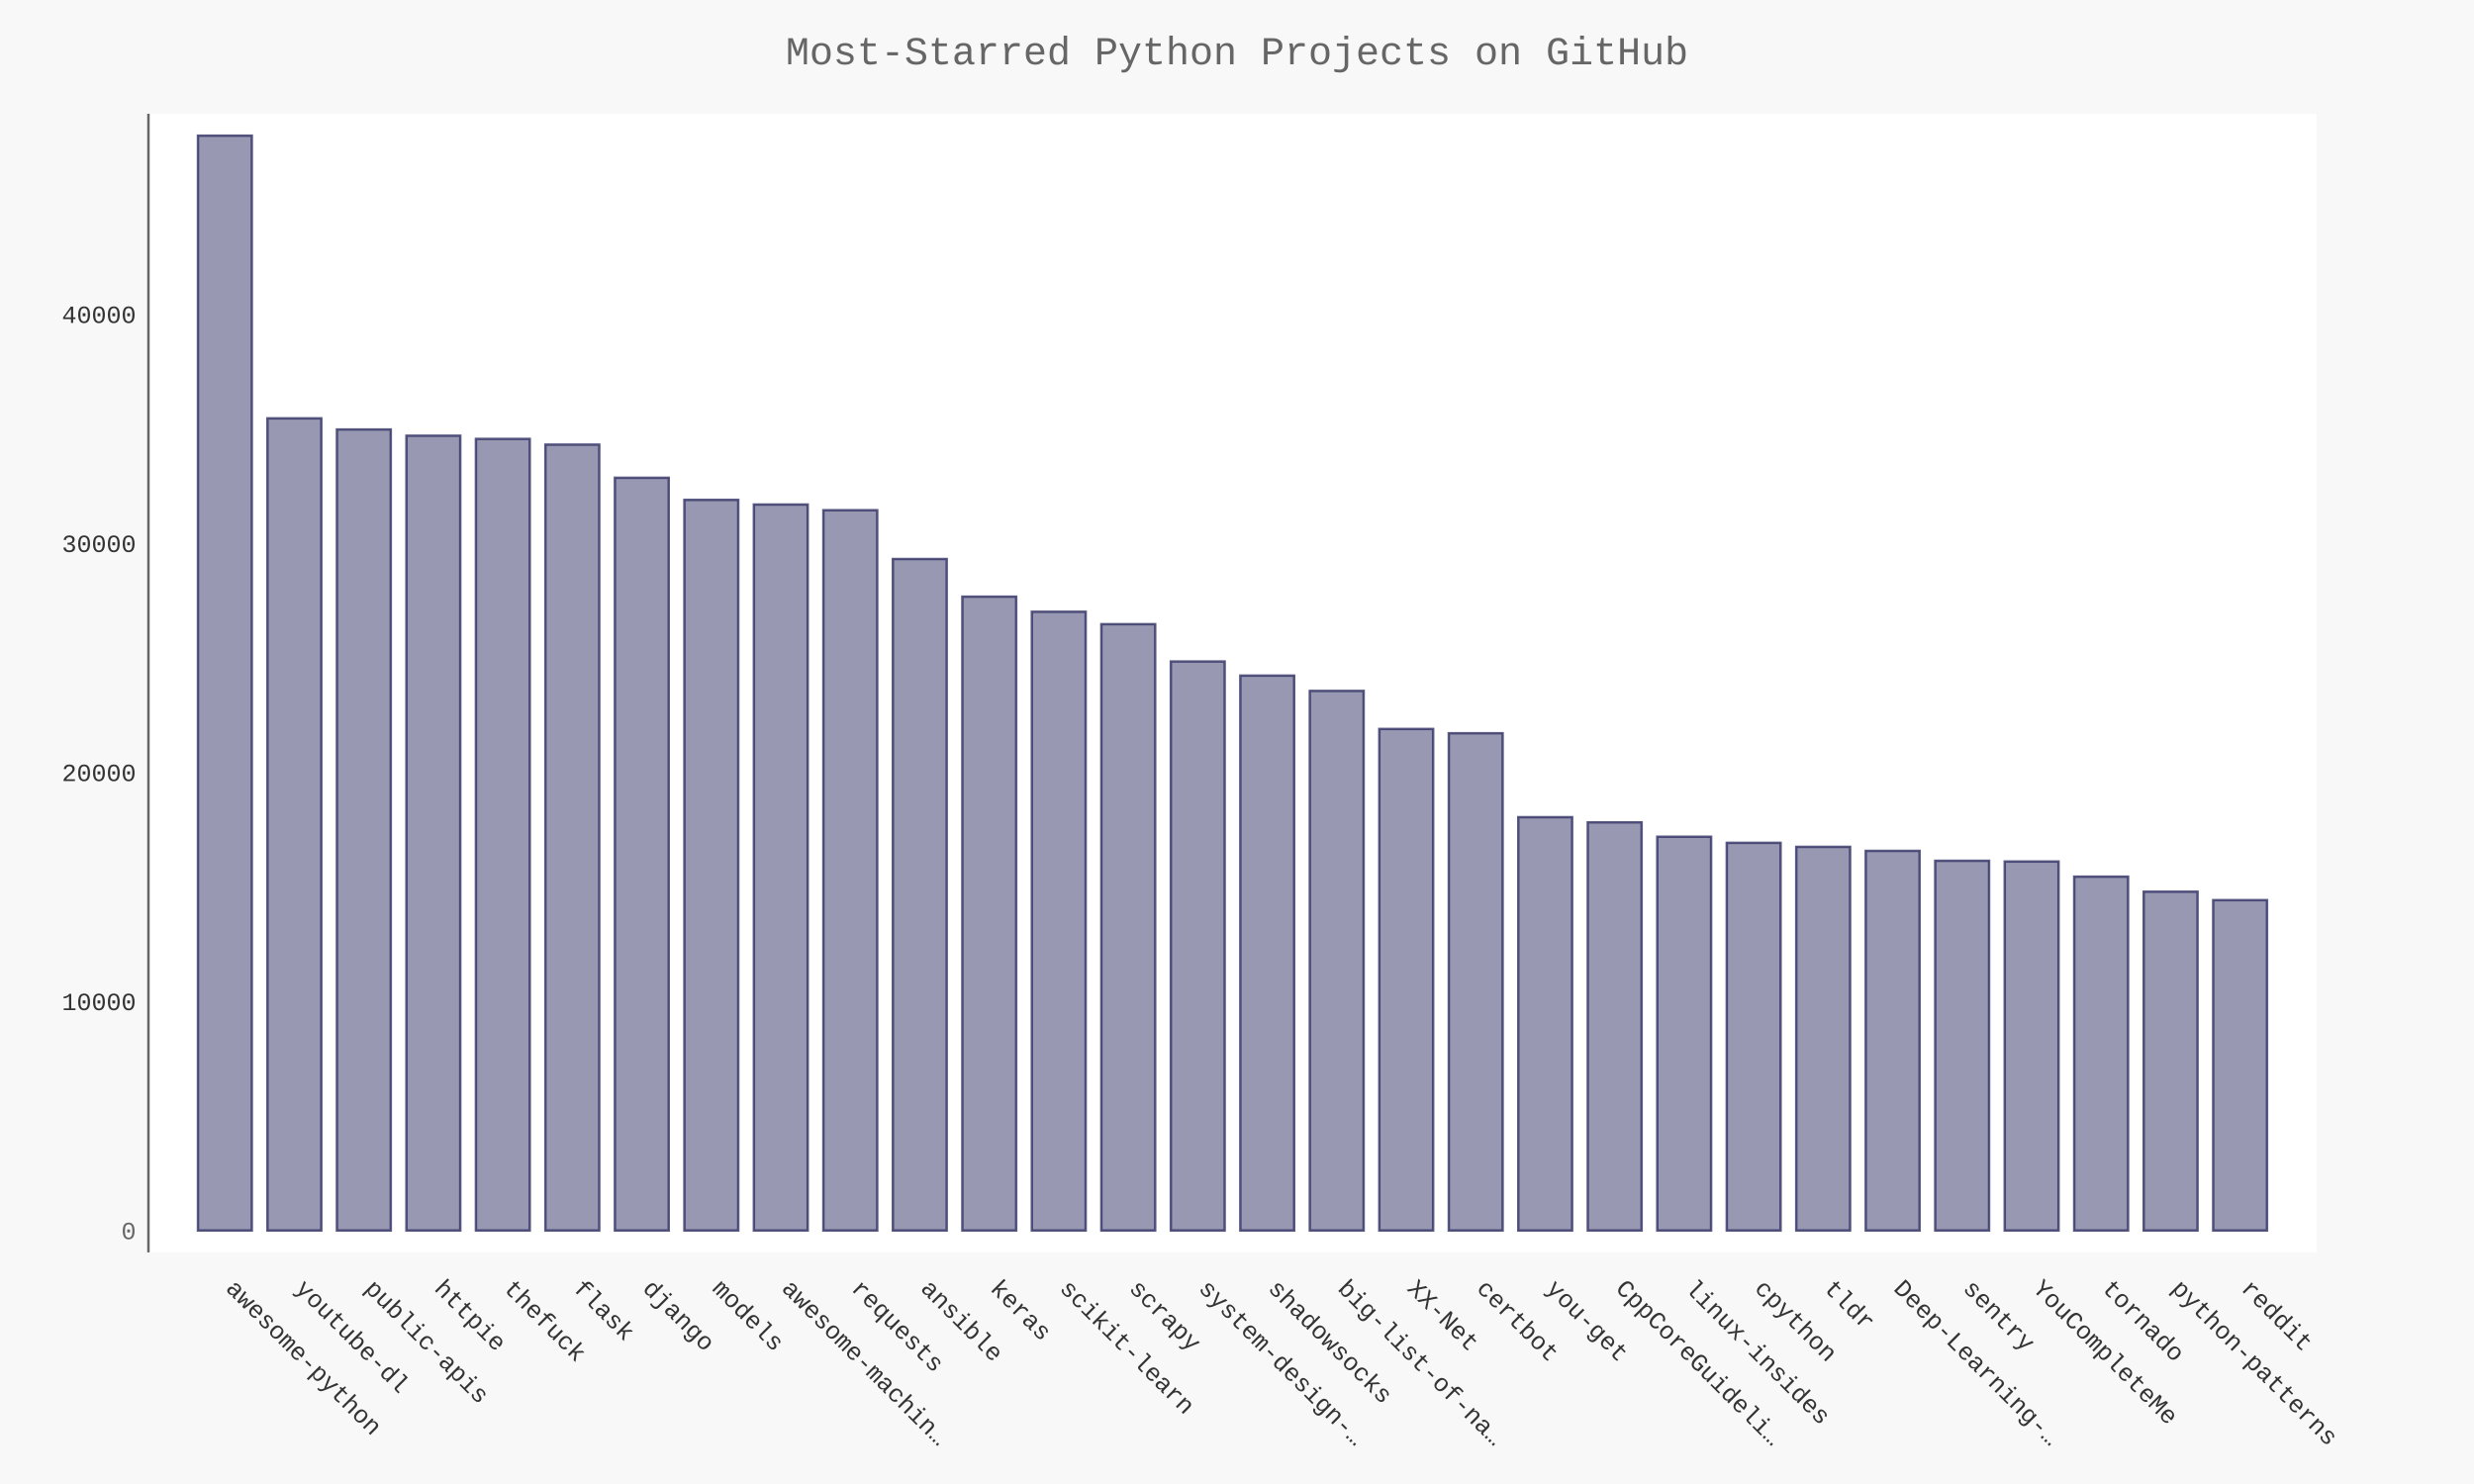
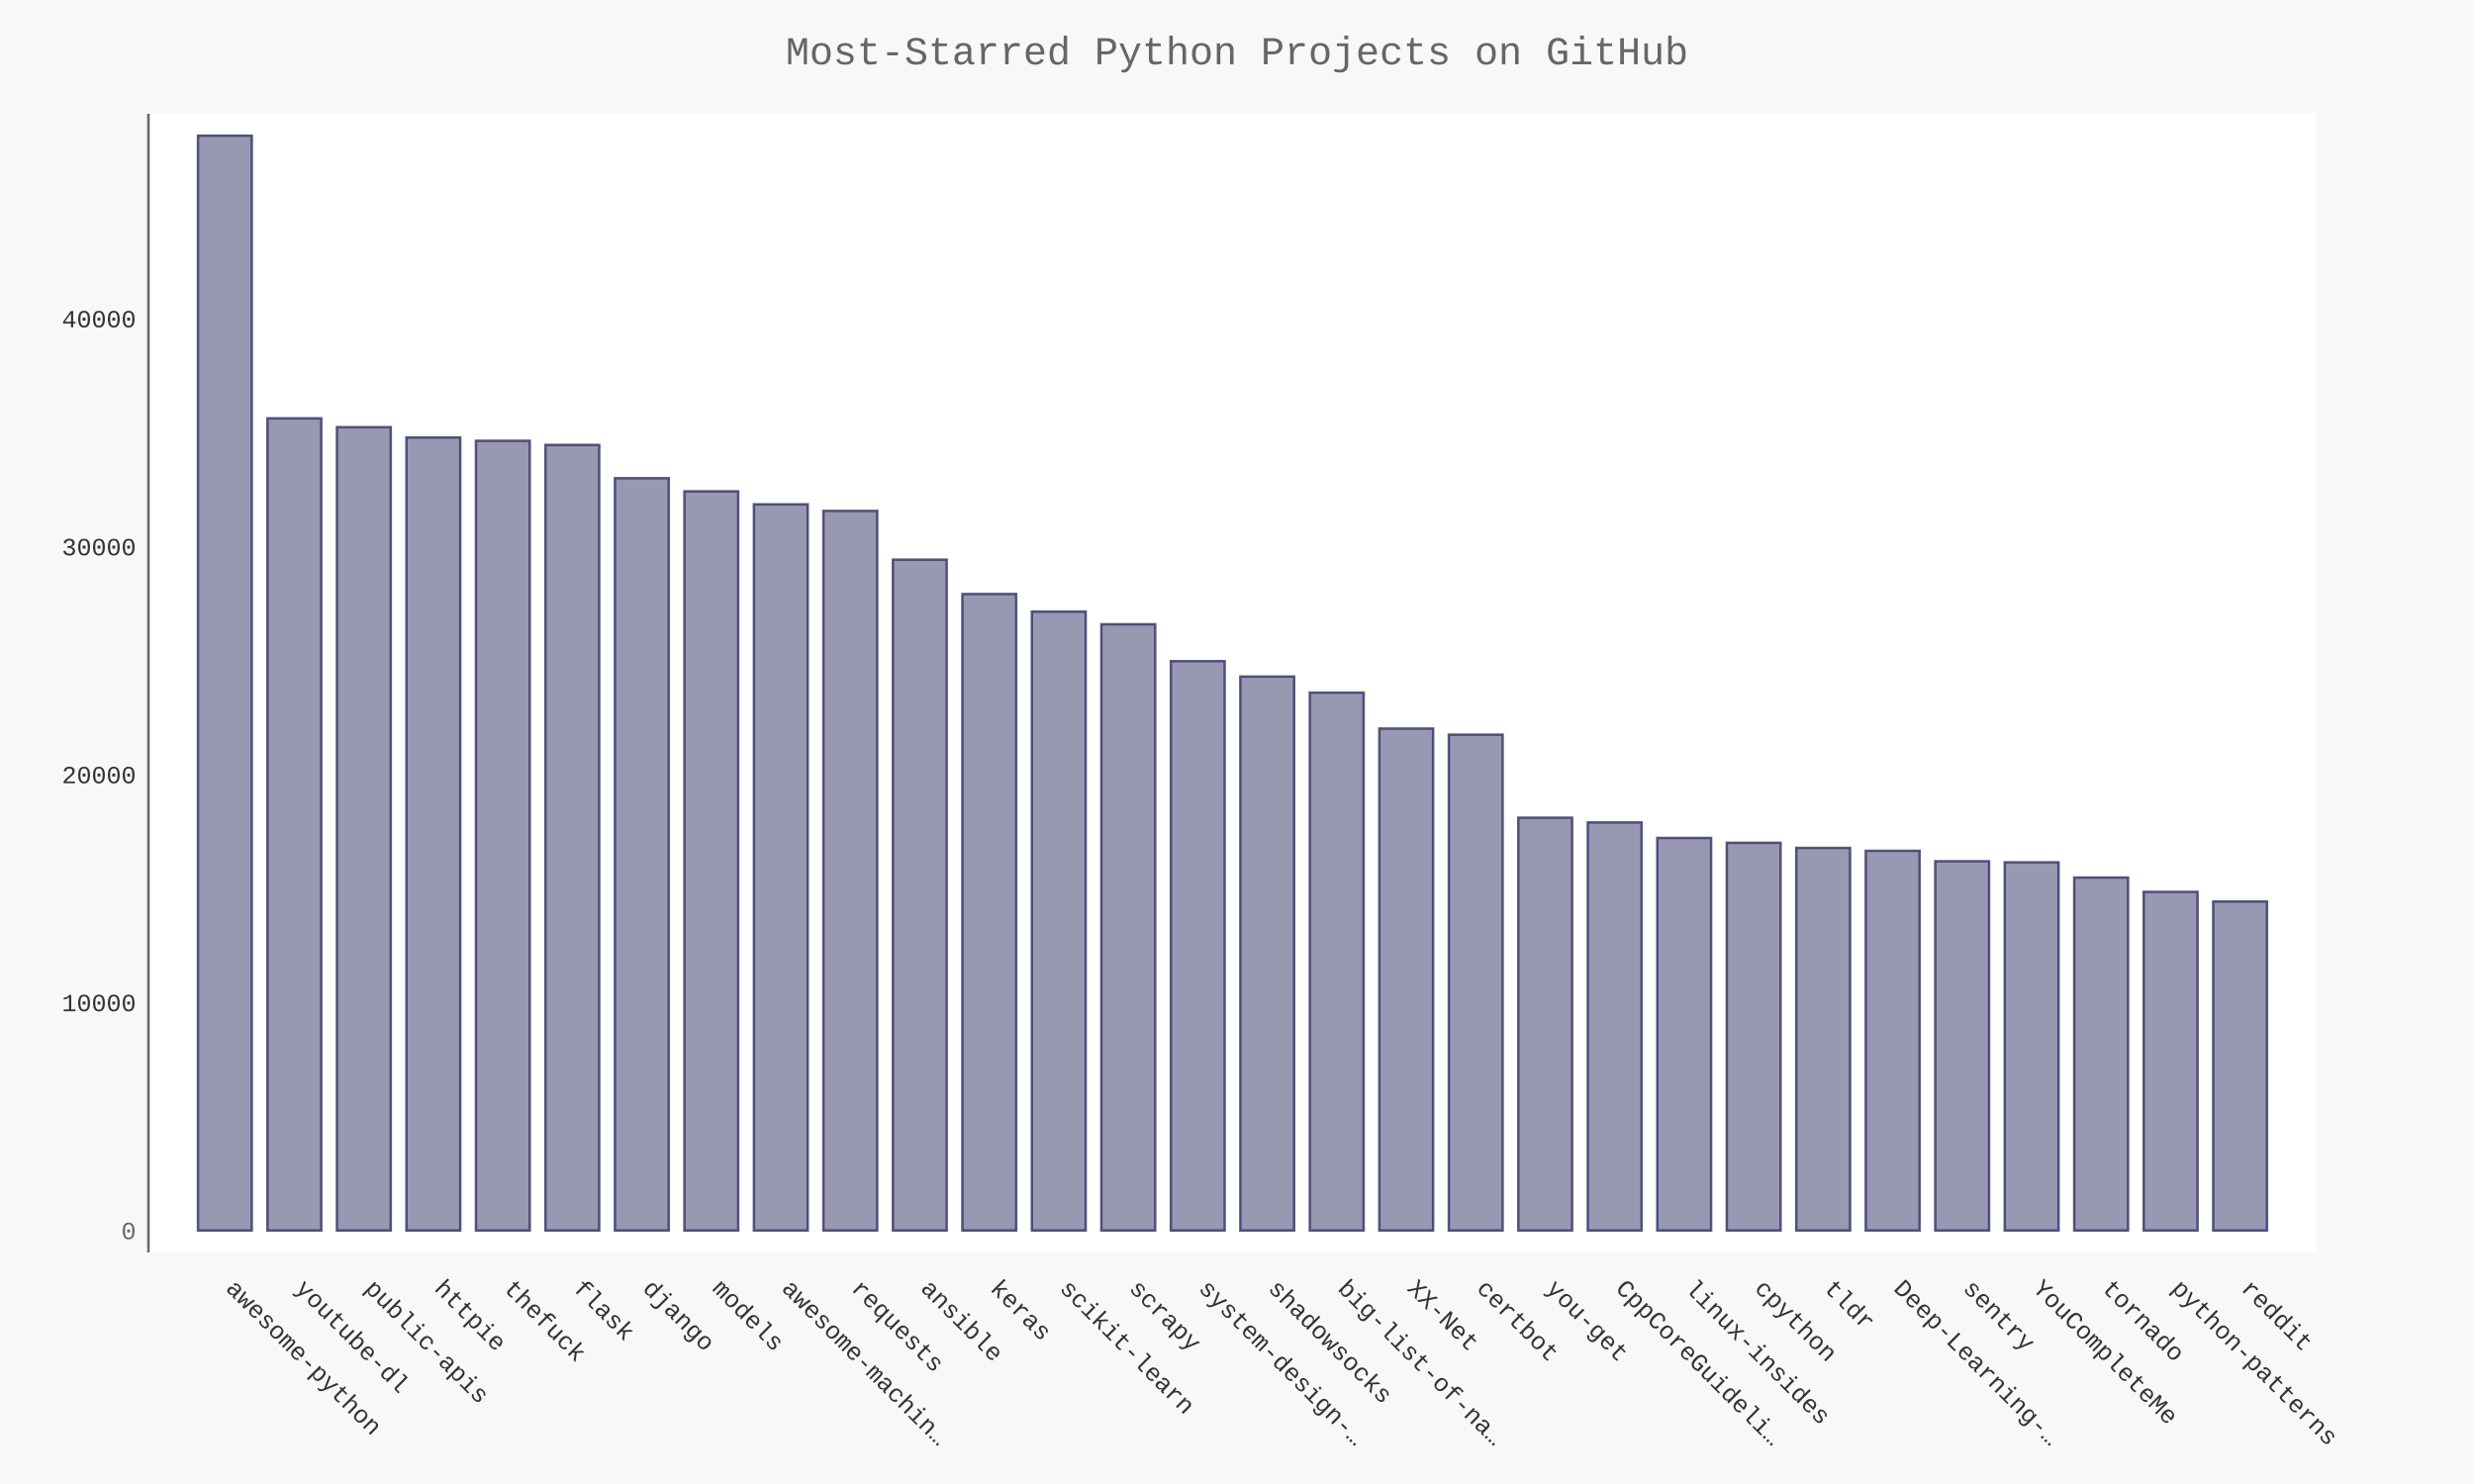
- <svg xmlns="http://www.w3.org/2000/svg" xmlns:xlink="http://www.w3.org/1999/xlink" class="pygal-chart" id="chart-6501ed11-7ba4-4e4d-95ba-d9666712ef9a" viewBox="0 0 1000 600">
+ <svg xmlns="http://www.w3.org/2000/svg" xmlns:xlink="http://www.w3.org/1999/xlink" class="pygal-chart" id="chart-53659115-28de-4b4d-bdf4-f8f55ba37ab4" viewBox="0 0 1000 600">
  <defs>
-     <style type="text/css">#chart-6501ed11-7ba4-4e4d-95ba-d9666712ef9a{-webkit-user-select:none;-webkit-font-smoothing:antialiased;font-family:Consolas,"Liberation Mono",Menlo,Courier,monospace}#chart-6501ed11-7ba4-4e4d-95ba-d9666712ef9a .title{font-family:Consolas,"Liberation Mono",Menlo,Courier,monospace;font-size:16px}#chart-6501ed11-7ba4-4e4d-95ba-d9666712ef9a .legends .legend text{font-family:Consolas,"Liberation Mono",Menlo,Courier,monospace;font-size:14px}#chart-6501ed11-7ba4-4e4d-95ba-d9666712ef9a .axis text{font-family:Consolas,"Liberation Mono",Menlo,Courier,monospace;font-size:10px}#chart-6501ed11-7ba4-4e4d-95ba-d9666712ef9a .axis text.major{font-family:Consolas,"Liberation Mono",Menlo,Courier,monospace;font-size:10px}#chart-6501ed11-7ba4-4e4d-95ba-d9666712ef9a .text-overlay text.value{font-family:Consolas,"Liberation Mono",Menlo,Courier,monospace;font-size:16px}#chart-6501ed11-7ba4-4e4d-95ba-d9666712ef9a .text-overlay text.label{font-family:Consolas,"Liberation Mono",Menlo,Courier,monospace;font-size:10px}#chart-6501ed11-7ba4-4e4d-95ba-d9666712ef9a .tooltip{font-family:Consolas,"Liberation Mono",Menlo,Courier,monospace;font-size:14px}#chart-6501ed11-7ba4-4e4d-95ba-d9666712ef9a text.no_data{font-family:Consolas,"Liberation Mono",Menlo,Courier,monospace;font-size:64px}
- #chart-6501ed11-7ba4-4e4d-95ba-d9666712ef9a{background-color:#f8f8f8}#chart-6501ed11-7ba4-4e4d-95ba-d9666712ef9a path,#chart-6501ed11-7ba4-4e4d-95ba-d9666712ef9a line,#chart-6501ed11-7ba4-4e4d-95ba-d9666712ef9a rect,#chart-6501ed11-7ba4-4e4d-95ba-d9666712ef9a circle{-webkit-transition:250ms ease-in;-moz-transition:250ms ease-in;transition:250ms ease-in}#chart-6501ed11-7ba4-4e4d-95ba-d9666712ef9a .graph &gt; .background{fill:#f8f8f8}#chart-6501ed11-7ba4-4e4d-95ba-d9666712ef9a .plot &gt; .background{fill:#ffffff}#chart-6501ed11-7ba4-4e4d-95ba-d9666712ef9a .graph{fill:#333}#chart-6501ed11-7ba4-4e4d-95ba-d9666712ef9a text.no_data{fill:#666}#chart-6501ed11-7ba4-4e4d-95ba-d9666712ef9a .title{fill:#666}#chart-6501ed11-7ba4-4e4d-95ba-d9666712ef9a .legends .legend text{fill:#333}#chart-6501ed11-7ba4-4e4d-95ba-d9666712ef9a .legends .legend:hover text{fill:#666}#chart-6501ed11-7ba4-4e4d-95ba-d9666712ef9a .axis .line{stroke:#666}#chart-6501ed11-7ba4-4e4d-95ba-d9666712ef9a .axis .guide.line{stroke:rgba(0,0,0,0.5)}#chart-6501ed11-7ba4-4e4d-95ba-d9666712ef9a .axis .major.line{stroke:#333}#chart-6501ed11-7ba4-4e4d-95ba-d9666712ef9a .axis text.major{fill:#666}#chart-6501ed11-7ba4-4e4d-95ba-d9666712ef9a .axis.y .guides:hover .guide.line,#chart-6501ed11-7ba4-4e4d-95ba-d9666712ef9a .line-graph .axis.x .guides:hover .guide.line,#chart-6501ed11-7ba4-4e4d-95ba-d9666712ef9a .stackedline-graph .axis.x .guides:hover .guide.line,#chart-6501ed11-7ba4-4e4d-95ba-d9666712ef9a .xy-graph .axis.x .guides:hover .guide.line{stroke:#666}#chart-6501ed11-7ba4-4e4d-95ba-d9666712ef9a .axis .guides:hover text{fill:#666}#chart-6501ed11-7ba4-4e4d-95ba-d9666712ef9a .reactive{fill-opacity:.5;stroke-opacity:.8}#chart-6501ed11-7ba4-4e4d-95ba-d9666712ef9a .ci{stroke:#333}#chart-6501ed11-7ba4-4e4d-95ba-d9666712ef9a .reactive.active,#chart-6501ed11-7ba4-4e4d-95ba-d9666712ef9a .active .reactive{fill-opacity:.9;stroke-opacity:.9;stroke-width:4}#chart-6501ed11-7ba4-4e4d-95ba-d9666712ef9a .ci .reactive.active{stroke-width:1.5}#chart-6501ed11-7ba4-4e4d-95ba-d9666712ef9a .series text{fill:#666}#chart-6501ed11-7ba4-4e4d-95ba-d9666712ef9a .tooltip rect{fill:#ffffff;stroke:#666;-webkit-transition:opacity 250ms ease-in;-moz-transition:opacity 250ms ease-in;transition:opacity 250ms ease-in}#chart-6501ed11-7ba4-4e4d-95ba-d9666712ef9a .tooltip .label{fill:#333}#chart-6501ed11-7ba4-4e4d-95ba-d9666712ef9a .tooltip .label{fill:#333}#chart-6501ed11-7ba4-4e4d-95ba-d9666712ef9a .tooltip .legend{font-size:.8em;fill:rgba(0,0,0,0.5)}#chart-6501ed11-7ba4-4e4d-95ba-d9666712ef9a .tooltip .x_label{font-size:.6em;fill:#666}#chart-6501ed11-7ba4-4e4d-95ba-d9666712ef9a .tooltip .xlink{font-size:.5em;text-decoration:underline}#chart-6501ed11-7ba4-4e4d-95ba-d9666712ef9a .tooltip .value{font-size:1.5em}#chart-6501ed11-7ba4-4e4d-95ba-d9666712ef9a .bound{font-size:.5em}#chart-6501ed11-7ba4-4e4d-95ba-d9666712ef9a .max-value{font-size:.75em;fill:rgba(0,0,0,0.5)}#chart-6501ed11-7ba4-4e4d-95ba-d9666712ef9a .map-element{fill:#ffffff;stroke:rgba(0,0,0,0.5) !important}#chart-6501ed11-7ba4-4e4d-95ba-d9666712ef9a .map-element .reactive{fill-opacity:inherit;stroke-opacity:inherit}#chart-6501ed11-7ba4-4e4d-95ba-d9666712ef9a .color-0,#chart-6501ed11-7ba4-4e4d-95ba-d9666712ef9a .color-0 a:visited{stroke:#333366;fill:#333366}#chart-6501ed11-7ba4-4e4d-95ba-d9666712ef9a .text-overlay .color-0 text{fill:black}
- #chart-6501ed11-7ba4-4e4d-95ba-d9666712ef9a text.no_data{text-anchor:middle}#chart-6501ed11-7ba4-4e4d-95ba-d9666712ef9a .guide.line{fill:none}#chart-6501ed11-7ba4-4e4d-95ba-d9666712ef9a .centered{text-anchor:middle}#chart-6501ed11-7ba4-4e4d-95ba-d9666712ef9a .title{text-anchor:middle}#chart-6501ed11-7ba4-4e4d-95ba-d9666712ef9a .legends .legend text{fill-opacity:1}#chart-6501ed11-7ba4-4e4d-95ba-d9666712ef9a .axis.x text{text-anchor:middle}#chart-6501ed11-7ba4-4e4d-95ba-d9666712ef9a .axis.x:not(.web) text[transform]{text-anchor:start}#chart-6501ed11-7ba4-4e4d-95ba-d9666712ef9a .axis.x:not(.web) text[transform].backwards{text-anchor:end}#chart-6501ed11-7ba4-4e4d-95ba-d9666712ef9a .axis.y text{text-anchor:end}#chart-6501ed11-7ba4-4e4d-95ba-d9666712ef9a .axis.y text[transform].backwards{text-anchor:start}#chart-6501ed11-7ba4-4e4d-95ba-d9666712ef9a .axis.y2 text{text-anchor:start}#chart-6501ed11-7ba4-4e4d-95ba-d9666712ef9a .axis.y2 text[transform].backwards{text-anchor:end}#chart-6501ed11-7ba4-4e4d-95ba-d9666712ef9a .axis .guide.line{stroke-dasharray:4,4}#chart-6501ed11-7ba4-4e4d-95ba-d9666712ef9a .axis .major.guide.line{stroke-dasharray:6,6}#chart-6501ed11-7ba4-4e4d-95ba-d9666712ef9a .horizontal .axis.y .guide.line,#chart-6501ed11-7ba4-4e4d-95ba-d9666712ef9a .horizontal .axis.y2 .guide.line,#chart-6501ed11-7ba4-4e4d-95ba-d9666712ef9a .vertical .axis.x .guide.line{opacity:0}#chart-6501ed11-7ba4-4e4d-95ba-d9666712ef9a .horizontal .axis.always_show .guide.line,#chart-6501ed11-7ba4-4e4d-95ba-d9666712ef9a .vertical .axis.always_show .guide.line{opacity:1 !important}#chart-6501ed11-7ba4-4e4d-95ba-d9666712ef9a .axis.y .guides:hover .guide.line,#chart-6501ed11-7ba4-4e4d-95ba-d9666712ef9a .axis.y2 .guides:hover .guide.line,#chart-6501ed11-7ba4-4e4d-95ba-d9666712ef9a .axis.x .guides:hover .guide.line{opacity:1}#chart-6501ed11-7ba4-4e4d-95ba-d9666712ef9a .axis .guides:hover text{opacity:1}#chart-6501ed11-7ba4-4e4d-95ba-d9666712ef9a .nofill{fill:none}#chart-6501ed11-7ba4-4e4d-95ba-d9666712ef9a .subtle-fill{fill-opacity:.2}#chart-6501ed11-7ba4-4e4d-95ba-d9666712ef9a .dot{stroke-width:1px;fill-opacity:1}#chart-6501ed11-7ba4-4e4d-95ba-d9666712ef9a .dot.active{stroke-width:5px}#chart-6501ed11-7ba4-4e4d-95ba-d9666712ef9a .dot.negative{fill:transparent}#chart-6501ed11-7ba4-4e4d-95ba-d9666712ef9a text,#chart-6501ed11-7ba4-4e4d-95ba-d9666712ef9a tspan{stroke:none !important}#chart-6501ed11-7ba4-4e4d-95ba-d9666712ef9a .series text.active{opacity:1}#chart-6501ed11-7ba4-4e4d-95ba-d9666712ef9a .tooltip rect{fill-opacity:.95;stroke-width:.5}#chart-6501ed11-7ba4-4e4d-95ba-d9666712ef9a .tooltip text{fill-opacity:1}#chart-6501ed11-7ba4-4e4d-95ba-d9666712ef9a .showable{visibility:hidden}#chart-6501ed11-7ba4-4e4d-95ba-d9666712ef9a .showable.shown{visibility:visible}#chart-6501ed11-7ba4-4e4d-95ba-d9666712ef9a .gauge-background{fill:rgba(229,229,229,1);stroke:none}#chart-6501ed11-7ba4-4e4d-95ba-d9666712ef9a .bg-lines{stroke:#f8f8f8;stroke-width:2px}</style>
+     <style type="text/css">#chart-53659115-28de-4b4d-bdf4-f8f55ba37ab4{-webkit-user-select:none;-webkit-font-smoothing:antialiased;font-family:Consolas,"Liberation Mono",Menlo,Courier,monospace}#chart-53659115-28de-4b4d-bdf4-f8f55ba37ab4 .title{font-family:Consolas,"Liberation Mono",Menlo,Courier,monospace;font-size:16px}#chart-53659115-28de-4b4d-bdf4-f8f55ba37ab4 .legends .legend text{font-family:Consolas,"Liberation Mono",Menlo,Courier,monospace;font-size:14px}#chart-53659115-28de-4b4d-bdf4-f8f55ba37ab4 .axis text{font-family:Consolas,"Liberation Mono",Menlo,Courier,monospace;font-size:10px}#chart-53659115-28de-4b4d-bdf4-f8f55ba37ab4 .axis text.major{font-family:Consolas,"Liberation Mono",Menlo,Courier,monospace;font-size:10px}#chart-53659115-28de-4b4d-bdf4-f8f55ba37ab4 .text-overlay text.value{font-family:Consolas,"Liberation Mono",Menlo,Courier,monospace;font-size:16px}#chart-53659115-28de-4b4d-bdf4-f8f55ba37ab4 .text-overlay text.label{font-family:Consolas,"Liberation Mono",Menlo,Courier,monospace;font-size:10px}#chart-53659115-28de-4b4d-bdf4-f8f55ba37ab4 .tooltip{font-family:Consolas,"Liberation Mono",Menlo,Courier,monospace;font-size:14px}#chart-53659115-28de-4b4d-bdf4-f8f55ba37ab4 text.no_data{font-family:Consolas,"Liberation Mono",Menlo,Courier,monospace;font-size:64px}
+ #chart-53659115-28de-4b4d-bdf4-f8f55ba37ab4{background-color:#f8f8f8}#chart-53659115-28de-4b4d-bdf4-f8f55ba37ab4 path,#chart-53659115-28de-4b4d-bdf4-f8f55ba37ab4 line,#chart-53659115-28de-4b4d-bdf4-f8f55ba37ab4 rect,#chart-53659115-28de-4b4d-bdf4-f8f55ba37ab4 circle{-webkit-transition:250ms ease-in;-moz-transition:250ms ease-in;transition:250ms ease-in}#chart-53659115-28de-4b4d-bdf4-f8f55ba37ab4 .graph &gt; .background{fill:#f8f8f8}#chart-53659115-28de-4b4d-bdf4-f8f55ba37ab4 .plot &gt; .background{fill:#ffffff}#chart-53659115-28de-4b4d-bdf4-f8f55ba37ab4 .graph{fill:#333}#chart-53659115-28de-4b4d-bdf4-f8f55ba37ab4 text.no_data{fill:#666}#chart-53659115-28de-4b4d-bdf4-f8f55ba37ab4 .title{fill:#666}#chart-53659115-28de-4b4d-bdf4-f8f55ba37ab4 .legends .legend text{fill:#333}#chart-53659115-28de-4b4d-bdf4-f8f55ba37ab4 .legends .legend:hover text{fill:#666}#chart-53659115-28de-4b4d-bdf4-f8f55ba37ab4 .axis .line{stroke:#666}#chart-53659115-28de-4b4d-bdf4-f8f55ba37ab4 .axis .guide.line{stroke:rgba(0,0,0,0.5)}#chart-53659115-28de-4b4d-bdf4-f8f55ba37ab4 .axis .major.line{stroke:#333}#chart-53659115-28de-4b4d-bdf4-f8f55ba37ab4 .axis text.major{fill:#666}#chart-53659115-28de-4b4d-bdf4-f8f55ba37ab4 .axis.y .guides:hover .guide.line,#chart-53659115-28de-4b4d-bdf4-f8f55ba37ab4 .line-graph .axis.x .guides:hover .guide.line,#chart-53659115-28de-4b4d-bdf4-f8f55ba37ab4 .stackedline-graph .axis.x .guides:hover .guide.line,#chart-53659115-28de-4b4d-bdf4-f8f55ba37ab4 .xy-graph .axis.x .guides:hover .guide.line{stroke:#666}#chart-53659115-28de-4b4d-bdf4-f8f55ba37ab4 .axis .guides:hover text{fill:#666}#chart-53659115-28de-4b4d-bdf4-f8f55ba37ab4 .reactive{fill-opacity:.5;stroke-opacity:.8}#chart-53659115-28de-4b4d-bdf4-f8f55ba37ab4 .ci{stroke:#333}#chart-53659115-28de-4b4d-bdf4-f8f55ba37ab4 .reactive.active,#chart-53659115-28de-4b4d-bdf4-f8f55ba37ab4 .active .reactive{fill-opacity:.9;stroke-opacity:.9;stroke-width:4}#chart-53659115-28de-4b4d-bdf4-f8f55ba37ab4 .ci .reactive.active{stroke-width:1.5}#chart-53659115-28de-4b4d-bdf4-f8f55ba37ab4 .series text{fill:#666}#chart-53659115-28de-4b4d-bdf4-f8f55ba37ab4 .tooltip rect{fill:#ffffff;stroke:#666;-webkit-transition:opacity 250ms ease-in;-moz-transition:opacity 250ms ease-in;transition:opacity 250ms ease-in}#chart-53659115-28de-4b4d-bdf4-f8f55ba37ab4 .tooltip .label{fill:#333}#chart-53659115-28de-4b4d-bdf4-f8f55ba37ab4 .tooltip .label{fill:#333}#chart-53659115-28de-4b4d-bdf4-f8f55ba37ab4 .tooltip .legend{font-size:.8em;fill:rgba(0,0,0,0.5)}#chart-53659115-28de-4b4d-bdf4-f8f55ba37ab4 .tooltip .x_label{font-size:.6em;fill:#666}#chart-53659115-28de-4b4d-bdf4-f8f55ba37ab4 .tooltip .xlink{font-size:.5em;text-decoration:underline}#chart-53659115-28de-4b4d-bdf4-f8f55ba37ab4 .tooltip .value{font-size:1.5em}#chart-53659115-28de-4b4d-bdf4-f8f55ba37ab4 .bound{font-size:.5em}#chart-53659115-28de-4b4d-bdf4-f8f55ba37ab4 .max-value{font-size:.75em;fill:rgba(0,0,0,0.5)}#chart-53659115-28de-4b4d-bdf4-f8f55ba37ab4 .map-element{fill:#ffffff;stroke:rgba(0,0,0,0.5) !important}#chart-53659115-28de-4b4d-bdf4-f8f55ba37ab4 .map-element .reactive{fill-opacity:inherit;stroke-opacity:inherit}#chart-53659115-28de-4b4d-bdf4-f8f55ba37ab4 .color-0,#chart-53659115-28de-4b4d-bdf4-f8f55ba37ab4 .color-0 a:visited{stroke:#333366;fill:#333366}#chart-53659115-28de-4b4d-bdf4-f8f55ba37ab4 .text-overlay .color-0 text{fill:black}
+ #chart-53659115-28de-4b4d-bdf4-f8f55ba37ab4 text.no_data{text-anchor:middle}#chart-53659115-28de-4b4d-bdf4-f8f55ba37ab4 .guide.line{fill:none}#chart-53659115-28de-4b4d-bdf4-f8f55ba37ab4 .centered{text-anchor:middle}#chart-53659115-28de-4b4d-bdf4-f8f55ba37ab4 .title{text-anchor:middle}#chart-53659115-28de-4b4d-bdf4-f8f55ba37ab4 .legends .legend text{fill-opacity:1}#chart-53659115-28de-4b4d-bdf4-f8f55ba37ab4 .axis.x text{text-anchor:middle}#chart-53659115-28de-4b4d-bdf4-f8f55ba37ab4 .axis.x:not(.web) text[transform]{text-anchor:start}#chart-53659115-28de-4b4d-bdf4-f8f55ba37ab4 .axis.x:not(.web) text[transform].backwards{text-anchor:end}#chart-53659115-28de-4b4d-bdf4-f8f55ba37ab4 .axis.y text{text-anchor:end}#chart-53659115-28de-4b4d-bdf4-f8f55ba37ab4 .axis.y text[transform].backwards{text-anchor:start}#chart-53659115-28de-4b4d-bdf4-f8f55ba37ab4 .axis.y2 text{text-anchor:start}#chart-53659115-28de-4b4d-bdf4-f8f55ba37ab4 .axis.y2 text[transform].backwards{text-anchor:end}#chart-53659115-28de-4b4d-bdf4-f8f55ba37ab4 .axis .guide.line{stroke-dasharray:4,4}#chart-53659115-28de-4b4d-bdf4-f8f55ba37ab4 .axis .major.guide.line{stroke-dasharray:6,6}#chart-53659115-28de-4b4d-bdf4-f8f55ba37ab4 .horizontal .axis.y .guide.line,#chart-53659115-28de-4b4d-bdf4-f8f55ba37ab4 .horizontal .axis.y2 .guide.line,#chart-53659115-28de-4b4d-bdf4-f8f55ba37ab4 .vertical .axis.x .guide.line{opacity:0}#chart-53659115-28de-4b4d-bdf4-f8f55ba37ab4 .horizontal .axis.always_show .guide.line,#chart-53659115-28de-4b4d-bdf4-f8f55ba37ab4 .vertical .axis.always_show .guide.line{opacity:1 !important}#chart-53659115-28de-4b4d-bdf4-f8f55ba37ab4 .axis.y .guides:hover .guide.line,#chart-53659115-28de-4b4d-bdf4-f8f55ba37ab4 .axis.y2 .guides:hover .guide.line,#chart-53659115-28de-4b4d-bdf4-f8f55ba37ab4 .axis.x .guides:hover .guide.line{opacity:1}#chart-53659115-28de-4b4d-bdf4-f8f55ba37ab4 .axis .guides:hover text{opacity:1}#chart-53659115-28de-4b4d-bdf4-f8f55ba37ab4 .nofill{fill:none}#chart-53659115-28de-4b4d-bdf4-f8f55ba37ab4 .subtle-fill{fill-opacity:.2}#chart-53659115-28de-4b4d-bdf4-f8f55ba37ab4 .dot{stroke-width:1px;fill-opacity:1}#chart-53659115-28de-4b4d-bdf4-f8f55ba37ab4 .dot.active{stroke-width:5px}#chart-53659115-28de-4b4d-bdf4-f8f55ba37ab4 .dot.negative{fill:transparent}#chart-53659115-28de-4b4d-bdf4-f8f55ba37ab4 text,#chart-53659115-28de-4b4d-bdf4-f8f55ba37ab4 tspan{stroke:none !important}#chart-53659115-28de-4b4d-bdf4-f8f55ba37ab4 .series text.active{opacity:1}#chart-53659115-28de-4b4d-bdf4-f8f55ba37ab4 .tooltip rect{fill-opacity:.95;stroke-width:.5}#chart-53659115-28de-4b4d-bdf4-f8f55ba37ab4 .tooltip text{fill-opacity:1}#chart-53659115-28de-4b4d-bdf4-f8f55ba37ab4 .showable{visibility:hidden}#chart-53659115-28de-4b4d-bdf4-f8f55ba37ab4 .showable.shown{visibility:visible}#chart-53659115-28de-4b4d-bdf4-f8f55ba37ab4 .gauge-background{fill:rgba(229,229,229,1);stroke:none}#chart-53659115-28de-4b4d-bdf4-f8f55ba37ab4 .bg-lines{stroke:#f8f8f8;stroke-width:2px}</style>
  </defs>
  <g class="graph bar-graph vertical">
    <rect class="background" height="600" width="1000" x="0" y="0" />
    <g class="plot" transform="translate(60, 46)">
      <rect class="background" height="460.36" width="876.36" x="0" y="0" />
      <g class="axis y">
        <g class="guides">
          <text class="major" x="-5" y="455.007">0</text>
        </g>
        <g class="guides">
-           <text class="" x="-5" y="362.398">10000</text>
-         </g>
-         <g class="guides">
-           <text class="" x="-5" y="269.789">20000</text>
-         </g>
-         <g class="guides">
-           <text class="" x="-5" y="177.179">30000</text>
-         </g>
-         <g class="guides">
-           <text class="" x="-5" y="84.57">40000</text>
+           <text class="" x="-5" y="362.843">10000</text>
+         </g>
+         <g class="guides">
+           <text class="" x="-5" y="270.679">20000</text>
+         </g>
+         <g class="guides">
+           <text class="" x="-5" y="178.515">30000</text>
+         </g>
+         <g class="guides">
+           <text class="" x="-5" y="86.352">40000</text>
        </g>
      </g>
      <g class="axis x">
        <path class="line" d="M0 0 v460.36" />
        <g class="guides">
          <path class="guide line" d="M30.897 0 v460.36" />
          <text class="" transform="rotate(45 30.89732 475.3604)" x="30.897" y="475.36">awesome-python</text>
        </g>
        <g class="guides">
          <path class="guide line" d="M58.986 0 v460.36" />
          <text class="" transform="rotate(45 58.9858 475.3604)" x="58.986" y="475.36">youtube-dl</text>
        </g>
        <g class="guides">
          <path class="guide line" d="M87.074 0 v460.36" />
          <text class="" transform="rotate(45 87.07427 475.3604)" x="87.074" y="475.36">public-apis</text>
        </g>
        <g class="guides">
          <path class="guide line" d="M115.163 0 v460.36" />
          <text class="" transform="rotate(45 115.1627 475.3604)" x="115.163" y="475.36">httpie</text>
        </g>
        <g class="guides">
          <path class="guide line" d="M143.251 0 v460.36" />
          <text class="" transform="rotate(45 143.2512 475.3604)" x="143.251" y="475.36">thefuck</text>
        </g>
        <g class="guides">
          <path class="guide line" d="M171.34 0 v460.36" />
          <text class="" transform="rotate(45 171.3397 475.3604)" x="171.34" y="475.36">flask</text>
        </g>
        <g class="guides">
          <path class="guide line" d="M199.428 0 v460.36" />
          <text class="" transform="rotate(45 199.4282 475.3604)" x="199.428" y="475.36">django</text>
        </g>
        <g class="guides">
          <path class="guide line" d="M227.517 0 v460.36" />
          <text class="" transform="rotate(45 227.5166 475.3604)" x="227.517" y="475.36">models</text>
        </g>
        <g class="guides">
          <path class="guide line" d="M255.605 0 v460.36" />
          <text class="" transform="rotate(45 255.6051 475.3604)" x="255.605" y="475.36">awesome-machin…</text>
        </g>
        <g class="guides">
          <path class="guide line" d="M283.694 0 v460.36" />
          <text class="" transform="rotate(45 283.6936 475.3604)" x="283.694" y="475.36">requests</text>
        </g>
        <g class="guides">
          <path class="guide line" d="M311.782 0 v460.36" />
          <text class="" transform="rotate(45 311.7821 475.3604)" x="311.782" y="475.36">ansible</text>
        </g>
        <g class="guides">
          <path class="guide line" d="M339.871 0 v460.36" />
          <text class="" transform="rotate(45 339.8705 475.3604)" x="339.871" y="475.36">keras</text>
        </g>
        <g class="guides">
          <path class="guide line" d="M367.959 0 v460.36" />
          <text class="" transform="rotate(45 367.959 475.3604)" x="367.959" y="475.36">scikit-learn</text>
        </g>
        <g class="guides">
          <path class="guide line" d="M396.047 0 v460.36" />
          <text class="" transform="rotate(45 396.0475 475.3604)" x="396.047" y="475.36">scrapy</text>
        </g>
        <g class="guides">
          <path class="guide line" d="M424.136 0 v460.36" />
          <text class="" transform="rotate(45 424.136 475.3604)" x="424.136" y="475.36">system-design-…</text>
        </g>
        <g class="guides">
          <path class="guide line" d="M452.224 0 v460.36" />
          <text class="" transform="rotate(45 452.2244 475.3604)" x="452.224" y="475.36">shadowsocks</text>
        </g>
        <g class="guides">
          <path class="guide line" d="M480.313 0 v460.36" />
          <text class="" transform="rotate(45 480.3129 475.3604)" x="480.313" y="475.36">big-list-of-na…</text>
        </g>
        <g class="guides">
          <path class="guide line" d="M508.401 0 v460.36" />
          <text class="" transform="rotate(45 508.4014 475.3604)" x="508.401" y="475.36">XX-Net</text>
        </g>
        <g class="guides">
          <path class="guide line" d="M536.49 0 v460.36" />
          <text class="" transform="rotate(45 536.4899 475.3604)" x="536.49" y="475.36">certbot</text>
        </g>
        <g class="guides">
          <path class="guide line" d="M564.578 0 v460.36" />
          <text class="" transform="rotate(45 564.5783 475.3604)" x="564.578" y="475.36">you-get</text>
        </g>
        <g class="guides">
          <path class="guide line" d="M592.667 0 v460.36" />
          <text class="" transform="rotate(45 592.6668 475.3604)" x="592.667" y="475.36">CppCoreGuideli…</text>
        </g>
        <g class="guides">
          <path class="guide line" d="M620.755 0 v460.36" />
          <text class="" transform="rotate(45 620.7553 475.3604)" x="620.755" y="475.36">linux-insides</text>
        </g>
        <g class="guides">
          <path class="guide line" d="M648.844 0 v460.36" />
          <text class="" transform="rotate(45 648.8438 475.3604)" x="648.844" y="475.36">cpython</text>
        </g>
        <g class="guides">
          <path class="guide line" d="M676.932 0 v460.36" />
          <text class="" transform="rotate(45 676.9322 475.3604)" x="676.932" y="475.36">tldr</text>
        </g>
        <g class="guides">
          <path class="guide line" d="M705.021 0 v460.36" />
          <text class="" transform="rotate(45 705.0207 475.3604)" x="705.021" y="475.36">Deep-Learning-…</text>
        </g>
        <g class="guides">
          <path class="guide line" d="M733.109 0 v460.36" />
          <text class="" transform="rotate(45 733.1092 475.3604)" x="733.109" y="475.36">sentry</text>
        </g>
        <g class="guides">
          <path class="guide line" d="M761.198 0 v460.36" />
          <text class="" transform="rotate(45 761.1976 475.3604)" x="761.198" y="475.36">YouCompleteMe</text>
        </g>
        <g class="guides">
          <path class="guide line" d="M789.286 0 v460.36" />
          <text class="" transform="rotate(45 789.2861 475.3604)" x="789.286" y="475.36">tornado</text>
        </g>
        <g class="guides">
          <path class="guide line" d="M817.375 0 v460.36" />
          <text class="" transform="rotate(45 817.3746 475.3604)" x="817.375" y="475.36">python-patterns</text>
        </g>
        <g class="guides">
          <path class="guide line" d="M845.463 0 v460.36" />
          <text class="" transform="rotate(45 845.4631 475.3604)" x="845.463" y="475.36">reddit</text>
        </g>
      </g>
      <g class="series serie-0 color-0">
        <g class="bars">
          <g class="bar">
            <a target="_blank" xlink:href="https://github.com/vinta/awesome-python">
              <rect class="rect reactive tooltip-trigger" height="442.654" rx="0" ry="0" width="21.752" x="20.021" y="8.853" />
            </a>
          </g>
          <g class="bar">
            <a target="_blank" xlink:href="https://github.com/rg3/youtube-dl">
-               <rect class="rect reactive tooltip-trigger" height="328.365" rx="0" ry="0" width="21.752" x="48.11" y="123.142" />
+               <rect class="rect reactive tooltip-trigger" height="328.371" rx="0" ry="0" width="21.752" x="48.11" y="123.136" />
            </a>
          </g>
          <g class="bar">
            <a target="_blank" xlink:href="https://github.com/toddmotto/public-apis">
-               <rect class="rect reactive tooltip-trigger" height="323.864" rx="0" ry="0" width="21.752" x="76.198" y="127.643" />
+               <rect class="rect reactive tooltip-trigger" height="324.804" rx="0" ry="0" width="21.752" x="76.198" y="126.703" />
            </a>
          </g>
          <g class="bar">
            <a target="_blank" xlink:href="https://github.com/jakubroztocil/httpie">
-               <rect class="rect reactive tooltip-trigger" height="321.336" rx="0" ry="0" width="21.752" x="104.287" y="130.171" />
+               <rect class="rect reactive tooltip-trigger" height="320.638" rx="0" ry="0" width="21.752" x="104.287" y="130.869" />
            </a>
          </g>
          <g class="bar">
            <a target="_blank" xlink:href="https://github.com/nvbn/thefuck">
-               <rect class="rect reactive tooltip-trigger" height="320.049" rx="0" ry="0" width="21.752" x="132.375" y="131.459" />
+               <rect class="rect reactive tooltip-trigger" height="319.293" rx="0" ry="0" width="21.752" x="132.375" y="132.215" />
            </a>
          </g>
          <g class="bar">
            <a target="_blank" xlink:href="https://github.com/pallets/flask">
-               <rect class="rect reactive tooltip-trigger" height="317.743" rx="0" ry="0" width="21.752" x="160.464" y="133.765" />
+               <rect class="rect reactive tooltip-trigger" height="317.625" rx="0" ry="0" width="21.752" x="160.464" y="133.883" />
            </a>
          </g>
          <g class="bar">
            <a target="_blank" xlink:href="https://github.com/django/django">
-               <rect class="rect reactive tooltip-trigger" height="304.333" rx="0" ry="0" width="21.752" x="188.552" y="147.174" />
+               <rect class="rect reactive tooltip-trigger" height="304.169" rx="0" ry="0" width="21.752" x="188.552" y="147.339" />
            </a>
          </g>
          <g class="bar">
            <a target="_blank" xlink:href="https://github.com/tensorflow/models">
-               <rect class="rect reactive tooltip-trigger" height="295.396" rx="0" ry="0" width="21.752" x="216.641" y="156.111" />
+               <rect class="rect reactive tooltip-trigger" height="298.851" rx="0" ry="0" width="21.752" x="216.641" y="152.656" />
            </a>
          </g>
          <g class="bar">
            <a target="_blank" xlink:href="https://github.com/josephmisiti/awesome-machine-learning">
-               <rect class="rect reactive tooltip-trigger" height="293.516" rx="0" ry="0" width="21.752" x="244.729" y="157.991" />
+               <rect class="rect reactive tooltip-trigger" height="293.597" rx="0" ry="0" width="21.752" x="244.729" y="157.91" />
            </a>
          </g>
          <g class="bar">
            <a target="_blank" xlink:href="https://github.com/requests/requests">
-               <rect class="rect reactive tooltip-trigger" height="291.219" rx="0" ry="0" width="21.752" x="272.818" y="160.288" />
+               <rect class="rect reactive tooltip-trigger" height="290.943" rx="0" ry="0" width="21.752" x="272.818" y="160.564" />
            </a>
          </g>
          <g class="bar">
            <a target="_blank" xlink:href="https://github.com/ansible/ansible">
-               <rect class="rect reactive tooltip-trigger" height="271.494" rx="0" ry="0" width="21.752" x="300.906" y="180.014" />
+               <rect class="rect reactive tooltip-trigger" height="271.238" rx="0" ry="0" width="21.752" x="300.906" y="180.269" />
            </a>
          </g>
          <g class="bar">
            <a target="_blank" xlink:href="https://github.com/keras-team/keras">
-               <rect class="rect reactive tooltip-trigger" height="256.269" rx="0" ry="0" width="21.752" x="328.995" y="195.239" />
+               <rect class="rect reactive tooltip-trigger" height="257.34" rx="0" ry="0" width="21.752" x="328.995" y="194.167" />
            </a>
          </g>
          <g class="bar">
            <a target="_blank" xlink:href="https://github.com/scikit-learn/scikit-learn">
-               <rect class="rect reactive tooltip-trigger" height="250.166" rx="0" ry="0" width="21.752" x="357.083" y="201.342" />
+               <rect class="rect reactive tooltip-trigger" height="250.216" rx="0" ry="0" width="21.752" x="357.083" y="201.291" />
            </a>
          </g>
          <g class="bar">
            <a target="_blank" xlink:href="https://github.com/scrapy/scrapy">
-               <rect class="rect reactive tooltip-trigger" height="245.146" rx="0" ry="0" width="21.752" x="385.172" y="206.361" />
+               <rect class="rect reactive tooltip-trigger" height="245.11" rx="0" ry="0" width="21.752" x="385.172" y="206.397" />
            </a>
          </g>
          <g class="bar">
            <a target="_blank" xlink:href="https://github.com/donnemartin/system-design-primer">
-               <rect class="rect reactive tooltip-trigger" height="230.051" rx="0" ry="0" width="21.752" x="413.26" y="221.456" />
+               <rect class="rect reactive tooltip-trigger" height="230.198" rx="0" ry="0" width="21.752" x="413.26" y="221.309" />
            </a>
          </g>
          <g class="bar">
            <a target="_blank" xlink:href="https://github.com/shadowsocks/shadowsocks">
-               <rect class="rect reactive tooltip-trigger" height="224.346" rx="0" ry="0" width="21.752" x="441.349" y="227.161" />
+               <rect class="rect reactive tooltip-trigger" height="223.968" rx="0" ry="0" width="21.752" x="441.349" y="227.54" />
            </a>
          </g>
          <g class="bar">
            <a target="_blank" xlink:href="https://github.com/minimaxir/big-list-of-naughty-strings">
-               <rect class="rect reactive tooltip-trigger" height="218.16" rx="0" ry="0" width="21.752" x="469.437" y="233.347" />
+               <rect class="rect reactive tooltip-trigger" height="217.47" rx="0" ry="0" width="21.752" x="469.437" y="234.037" />
            </a>
          </g>
          <g class="bar">
            <a target="_blank" xlink:href="https://github.com/XX-net/XX-Net">
-               <rect class="rect reactive tooltip-trigger" height="202.777" rx="0" ry="0" width="21.752" x="497.526" y="248.73" />
+               <rect class="rect reactive tooltip-trigger" height="202.945" rx="0" ry="0" width="21.752" x="497.526" y="248.562" />
            </a>
          </g>
          <g class="bar">
            <a target="_blank" xlink:href="https://github.com/certbot/certbot">
-               <rect class="rect reactive tooltip-trigger" height="201.046" rx="0" ry="0" width="21.752" x="525.614" y="250.462" />
+               <rect class="rect reactive tooltip-trigger" height="200.475" rx="0" ry="0" width="21.752" x="525.614" y="251.032" />
            </a>
          </g>
          <g class="bar">
            <a target="_blank" xlink:href="https://github.com/soimort/you-get">
-               <rect class="rect reactive tooltip-trigger" height="167.114" rx="0" ry="0" width="21.752" x="553.702" y="284.394" />
+               <rect class="rect reactive tooltip-trigger" height="166.89" rx="0" ry="0" width="21.752" x="553.702" y="284.617" />
            </a>
          </g>
          <g class="bar">
            <a target="_blank" xlink:href="https://github.com/isocpp/CppCoreGuidelines">
-               <rect class="rect reactive tooltip-trigger" height="165.021" rx="0" ry="0" width="21.752" x="581.791" y="286.487" />
+               <rect class="rect reactive tooltip-trigger" height="164.983" rx="0" ry="0" width="21.752" x="581.791" y="286.525" />
            </a>
          </g>
          <g class="bar">
            <a target="_blank" xlink:href="https://github.com/0xAX/linux-insides">
-               <rect class="rect reactive tooltip-trigger" height="159.205" rx="0" ry="0" width="21.752" x="609.879" y="292.303" />
+               <rect class="rect reactive tooltip-trigger" height="158.716" rx="0" ry="0" width="21.752" x="609.879" y="292.792" />
            </a>
          </g>
          <g class="bar">
            <a target="_blank" xlink:href="https://github.com/python/cpython">
-               <rect class="rect reactive tooltip-trigger" height="156.741" rx="0" ry="0" width="21.752" x="637.968" y="294.766" />
+               <rect class="rect reactive tooltip-trigger" height="156.762" rx="0" ry="0" width="21.752" x="637.968" y="294.746" />
            </a>
          </g>
          <g class="bar">
            <a target="_blank" xlink:href="https://github.com/tldr-pages/tldr">
-               <rect class="rect reactive tooltip-trigger" height="155.111" rx="0" ry="0" width="21.752" x="666.056" y="296.396" />
+               <rect class="rect reactive tooltip-trigger" height="154.688" rx="0" ry="0" width="21.752" x="666.056" y="296.819" />
            </a>
          </g>
          <g class="bar">
            <a target="_blank" xlink:href="https://github.com/floodsung/Deep-Learning-Papers-Reading-Roadmap">
-               <rect class="rect reactive tooltip-trigger" height="153.491" rx="0" ry="0" width="21.752" x="694.145" y="298.017" />
+               <rect class="rect reactive tooltip-trigger" height="153.517" rx="0" ry="0" width="21.752" x="694.145" y="297.99" />
            </a>
          </g>
          <g class="bar">
            <a target="_blank" xlink:href="https://github.com/getsentry/sentry">
-               <rect class="rect reactive tooltip-trigger" height="149.481" rx="0" ry="0" width="21.752" x="722.233" y="302.027" />
+               <rect class="rect reactive tooltip-trigger" height="149.287" rx="0" ry="0" width="21.752" x="722.233" y="302.22" />
            </a>
          </g>
          <g class="bar">
            <a target="_blank" xlink:href="https://github.com/Valloric/YouCompleteMe">
-               <rect class="rect reactive tooltip-trigger" height="149.184" rx="0" ry="0" width="21.752" x="750.322" y="302.323" />
+               <rect class="rect reactive tooltip-trigger" height="148.863" rx="0" ry="0" width="21.752" x="750.322" y="302.644" />
            </a>
          </g>
          <g class="bar">
            <a target="_blank" xlink:href="https://github.com/tornadoweb/tornado">
-               <rect class="rect reactive tooltip-trigger" height="143.063" rx="0" ry="0" width="21.752" x="778.41" y="308.444" />
+               <rect class="rect reactive tooltip-trigger" height="142.707" rx="0" ry="0" width="21.752" x="778.41" y="308.801" />
            </a>
          </g>
          <g class="bar">
            <a target="_blank" xlink:href="https://github.com/faif/python-patterns">
-               <rect class="rect reactive tooltip-trigger" height="136.979" rx="0" ry="0" width="21.752" x="806.499" y="314.529" />
+               <rect class="rect reactive tooltip-trigger" height="136.919" rx="0" ry="0" width="21.752" x="806.499" y="314.589" />
            </a>
          </g>
          <g class="bar">
            <a target="_blank" xlink:href="https://github.com/reddit-archive/reddit">
-               <rect class="rect reactive tooltip-trigger" height="133.57" rx="0" ry="0" width="21.752" x="834.587" y="317.937" />
+               <rect class="rect reactive tooltip-trigger" height="133.02" rx="0" ry="0" width="21.752" x="834.587" y="318.487" />
            </a>
          </g>
        </g>
      </g>
    </g>
    <g class="titles">
      <text class="title plot_title" x="500.0" y="26">Most-Starred Python Projects on GitHub</text>
    </g>
    <g class="plot overlay" transform="translate(60, 46)">
      <g class="series serie-0 color-0" />
    </g>
    <g class="plot text-overlay" transform="translate(60, 46)">
      <g class="series serie-0 color-0" />
    </g>
    <g class="plot tooltip-overlay" transform="translate(60, 46)">
      <g class="tooltip" style="opacity: 0" transform="translate(0 0)">
        <rect class="tooltip-box" height="0" rx="0" ry="0" width="0" />
        <g class="text" />
      </g>
    </g>
  </g>
</svg>
